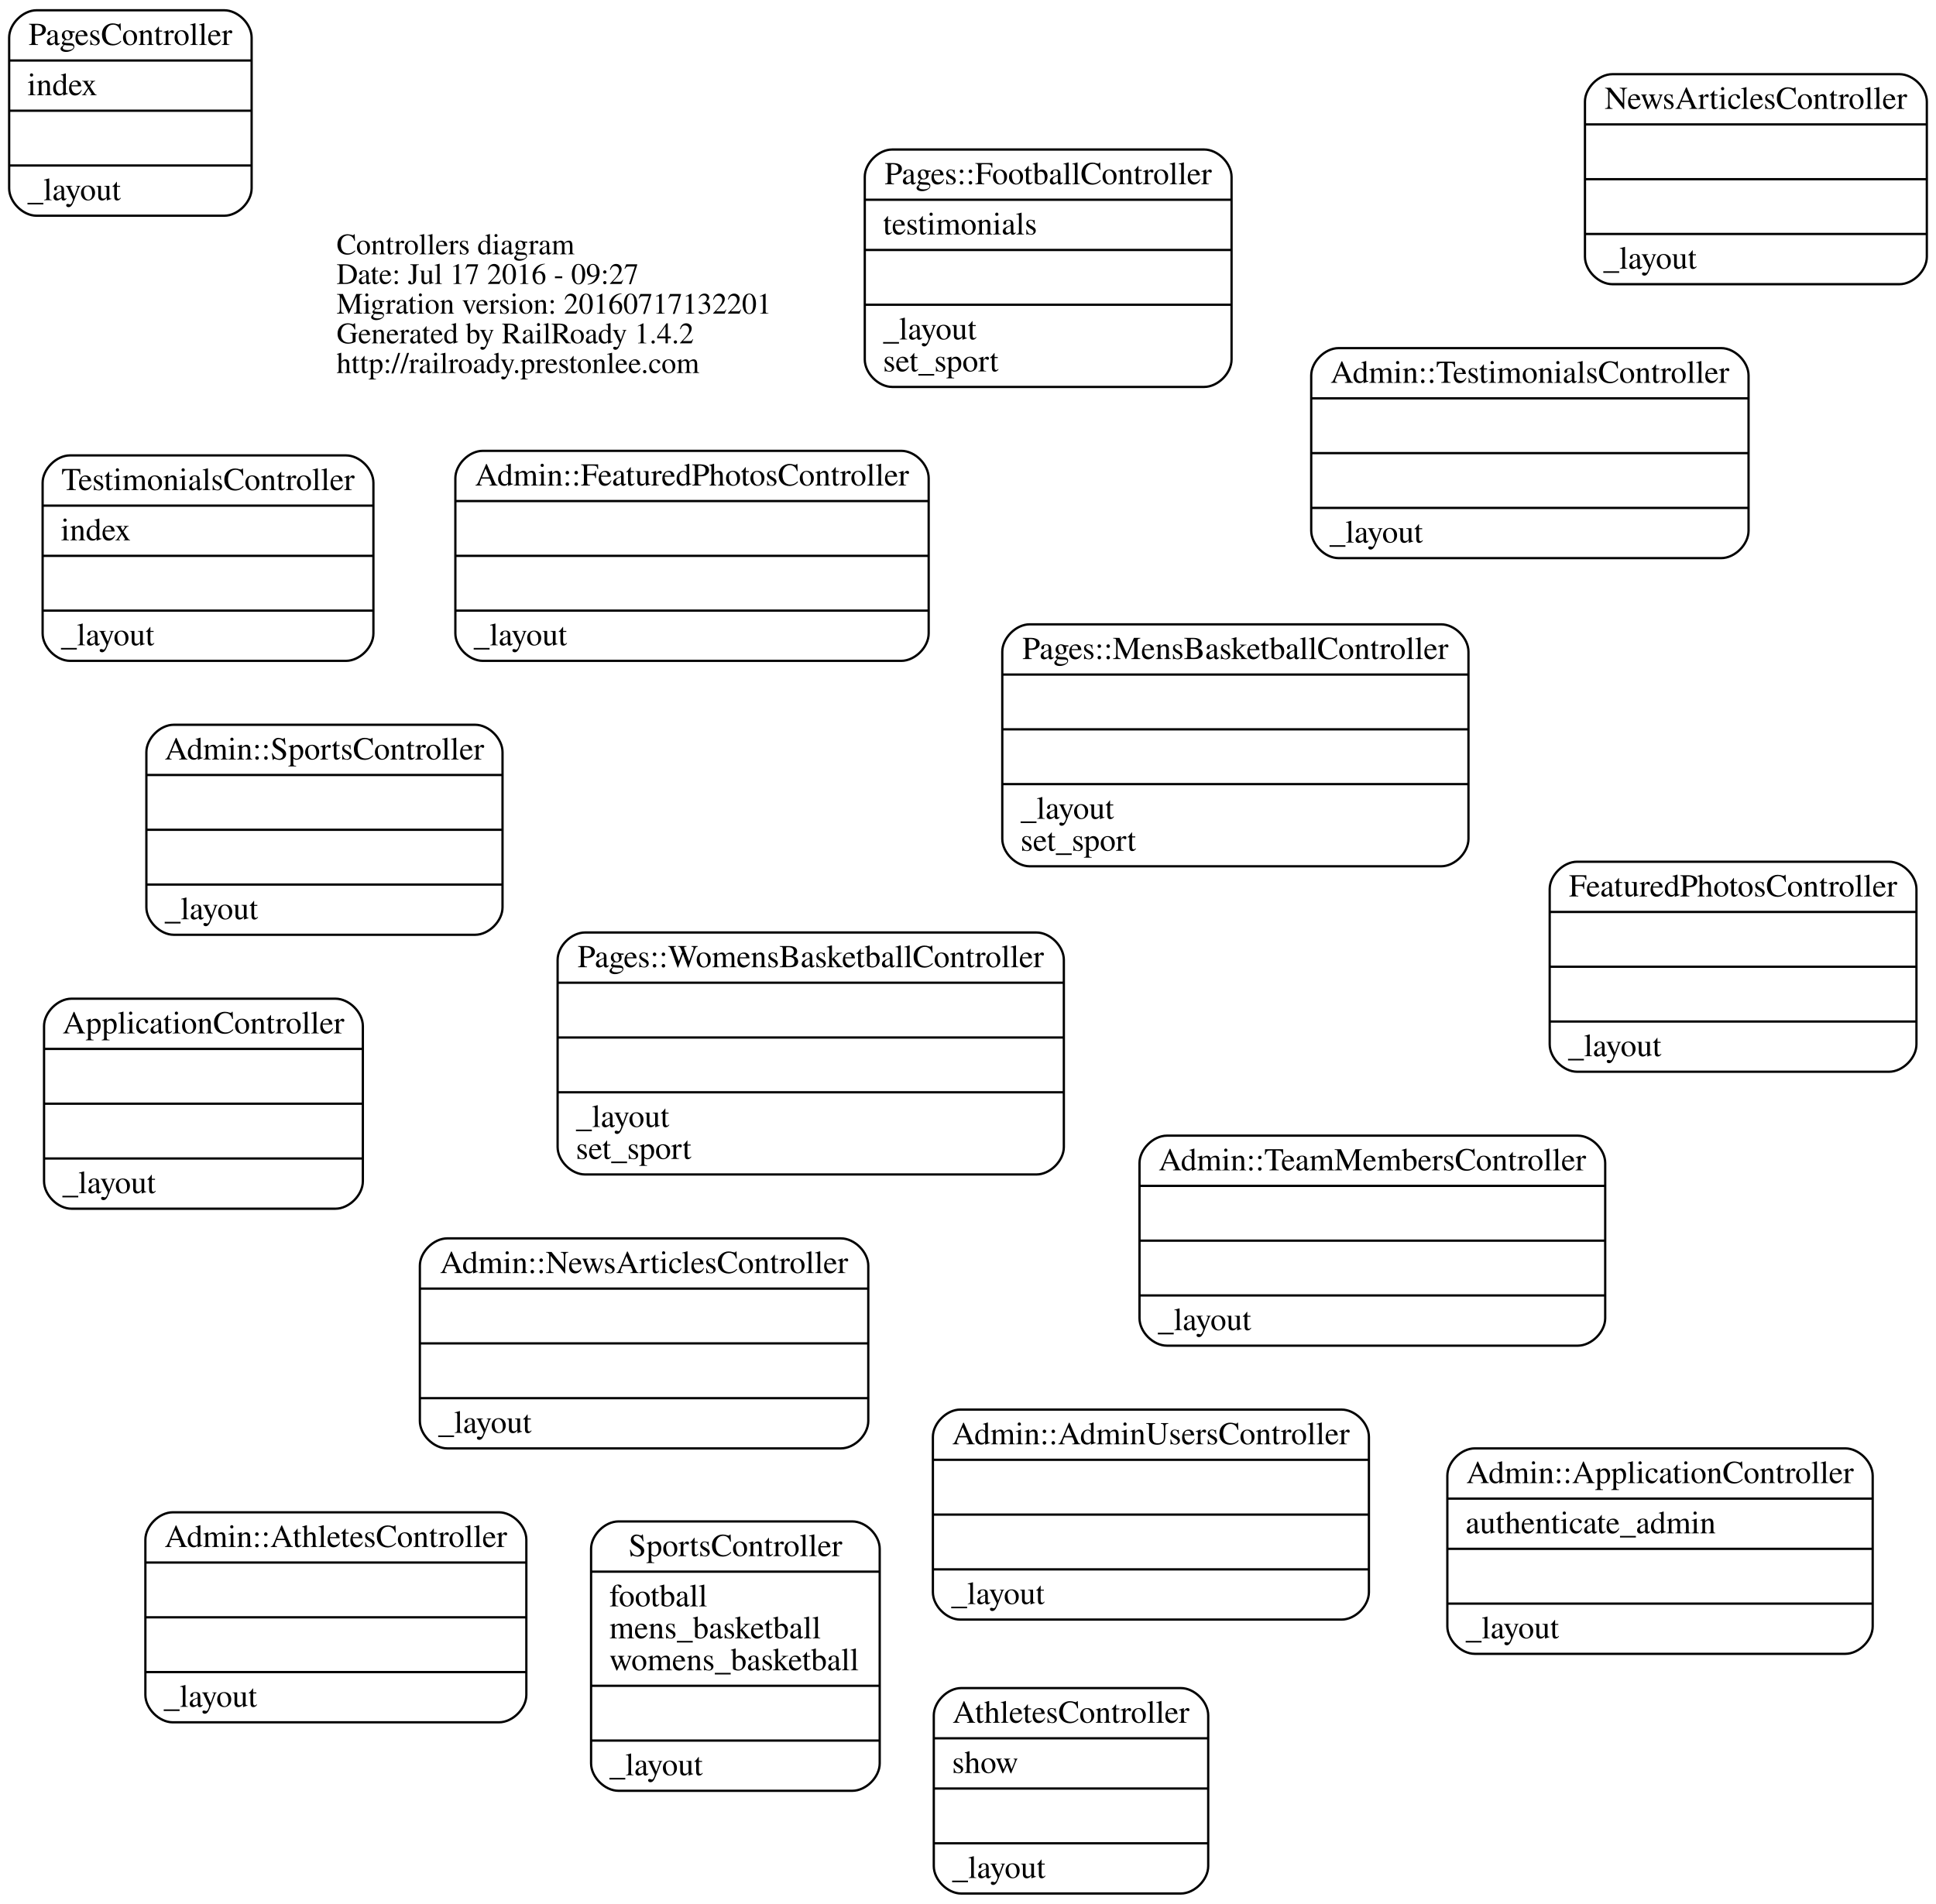
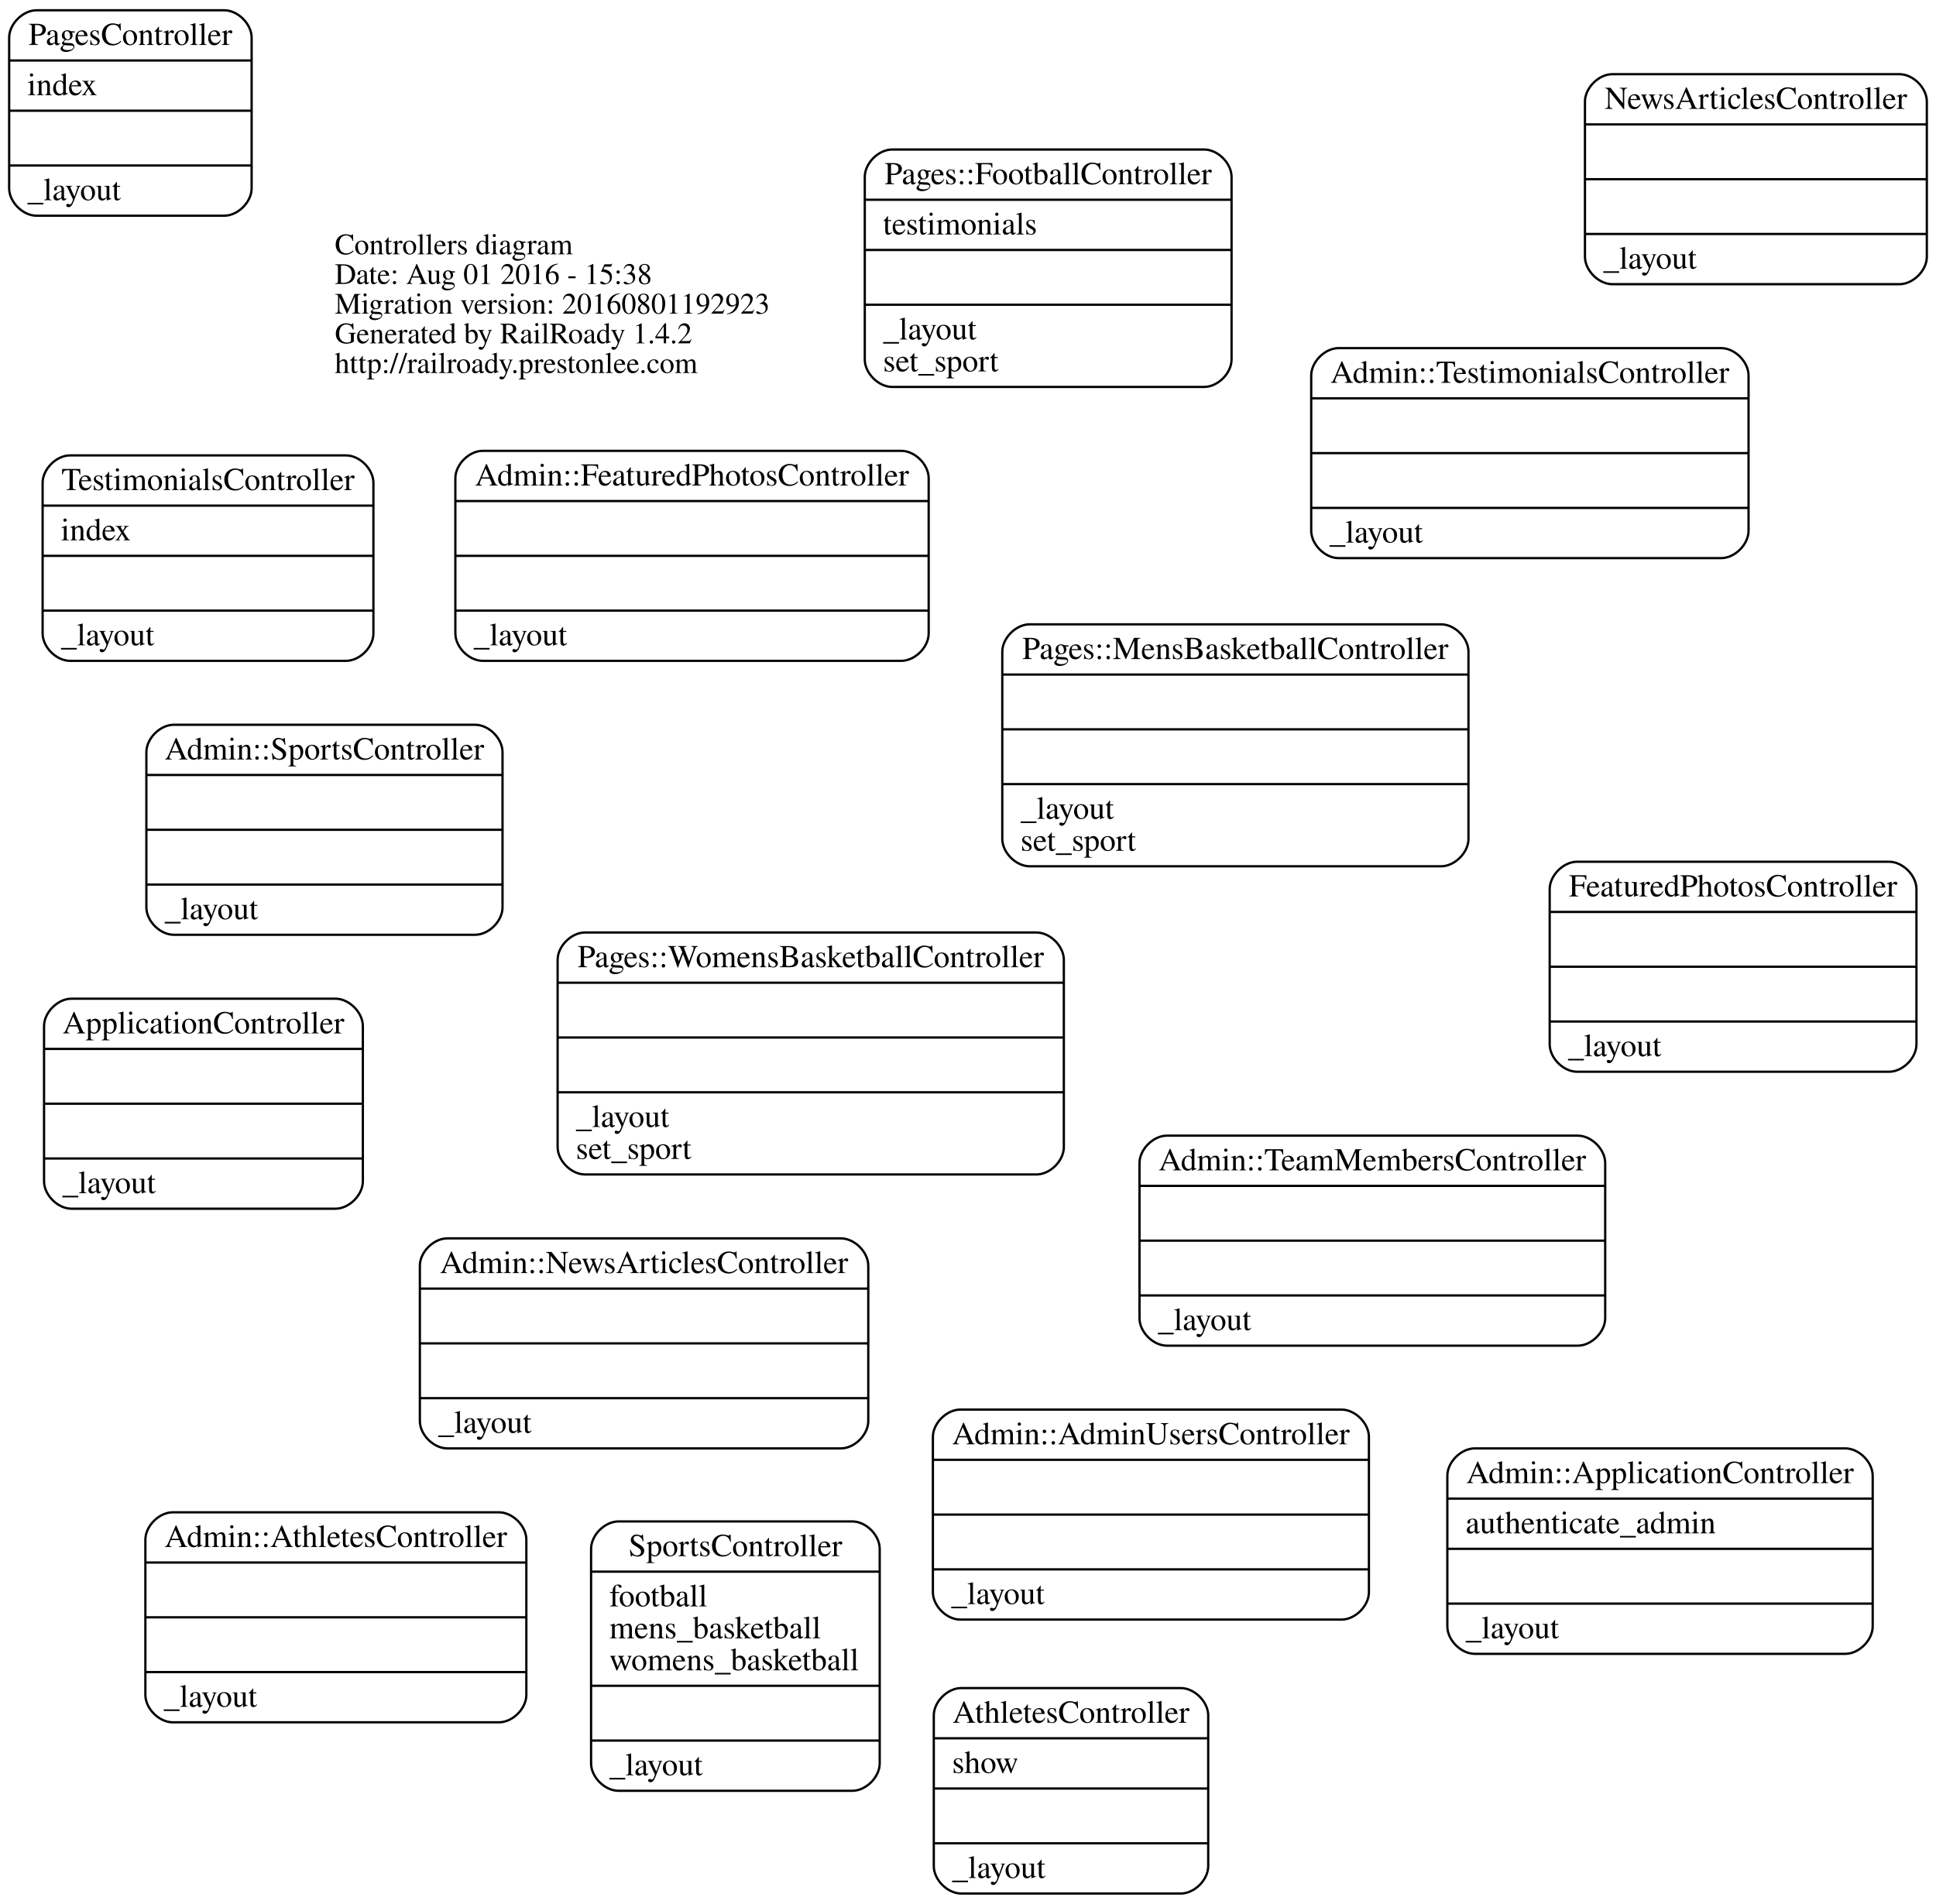
<svg xmlns="http://www.w3.org/2000/svg" width="848pt" height="834pt" viewBox="0.00 0.00 847.98 834.00">
  <g id="graph0" class="graph" transform="scale(1 1) rotate(0) translate(364.104 455.5)">
    <polygon fill="none" stroke="none" points="-364.104,378.5 -364.104,-455.5 483.873,-455.5 483.873,378.5 -364.104,378.5" />
    <g id="node1" class="node">
-       <text text-anchor="start" x="-216.688" y="-344.1" font-family="Times,serif" font-size="13.00">Controllers diagram</text>
-       <text text-anchor="start" x="-216.688" y="-331.1" font-family="Times,serif" font-size="13.00">Date: Jul 17 2016 - 09:27</text>
-       <text text-anchor="start" x="-216.688" y="-318.1" font-family="Times,serif" font-size="13.00">Migration version: 20160717132201</text>
-       <text text-anchor="start" x="-216.688" y="-305.1" font-family="Times,serif" font-size="13.00">Generated by RailRoady 1.4.2</text>
-       <text text-anchor="start" x="-216.688" y="-292.1" font-family="Times,serif" font-size="13.00">http://railroady.prestonlee.com</text>
+       <text text-anchor="start" x="-217.45" y="-344.1" font-family="Times,serif" font-size="13.00">Controllers diagram</text>
+       <text text-anchor="start" x="-217.45" y="-331.1" font-family="Times,serif" font-size="13.00">Date: Aug 01 2016 - 15:38</text>
+       <text text-anchor="start" x="-217.45" y="-318.1" font-family="Times,serif" font-size="13.00">Migration version: 20160801192923</text>
+       <text text-anchor="start" x="-217.45" y="-305.1" font-family="Times,serif" font-size="13.00">Generated by RailRoady 1.4.2</text>
+       <text text-anchor="start" x="-217.45" y="-292.1" font-family="Times,serif" font-size="13.00">http://railroady.prestonlee.com</text>
    </g>
    <g id="node2" class="node">
      <path fill="none" stroke="black" d="M56.507,254C56.507,254 223.493,254 223.493,254 229.493,254 235.493,248 235.493,242 235.493,242 235.493,174 235.493,174 235.493,168 229.493,162 223.493,162 223.493,162 56.507,162 56.507,162 50.507,162 44.507,168 44.507,174 44.507,174 44.507,242 44.507,242 44.507,248 50.507,254 56.507,254" />
      <text text-anchor="middle" x="140" y="177.2" font-family="Times,serif" font-size="14.00">Admin::AdminUsersController</text>
      <polyline fill="none" stroke="black" points="44.507,184 235.493,184 " />
      <polyline fill="none" stroke="black" points="44.507,208 235.493,208 " />
      <polyline fill="none" stroke="black" points="44.507,232 235.493,232 " />
      <text text-anchor="start" x="52.507" y="247.2" font-family="Times,serif" font-size="14.00">_layout</text>
    </g>
    <g id="node3" class="node">
      <path fill="none" stroke="black" d="M281.845,269C281.845,269 444.155,269 444.155,269 450.155,269 456.155,263 456.155,257 456.155,257 456.155,191 456.155,191 456.155,185 450.155,179 444.155,179 444.155,179 281.845,179 281.845,179 275.845,179 269.845,185 269.845,191 269.845,191 269.845,257 269.845,257 269.845,263 275.845,269 281.845,269" />
      <text text-anchor="middle" x="363" y="194.2" font-family="Times,serif" font-size="14.00">Admin::ApplicationController</text>
      <polyline fill="none" stroke="black" points="269.845,201 456.155,201 " />
      <text text-anchor="start" x="277.845" y="216.2" font-family="Times,serif" font-size="14.00">authenticate_admin</text>
      <polyline fill="none" stroke="black" points="269.845,223 456.155,223 " />
      <polyline fill="none" stroke="black" points="269.845,247 456.155,247 " />
      <text text-anchor="start" x="277.845" y="262.2" font-family="Times,serif" font-size="14.00">_layout</text>
    </g>
    <g id="node4" class="node">
      <path fill="none" stroke="black" d="M-288.435,299C-288.435,299 -145.565,299 -145.565,299 -139.565,299 -133.565,293 -133.565,287 -133.565,287 -133.565,219 -133.565,219 -133.565,213 -139.565,207 -145.565,207 -145.565,207 -288.435,207 -288.435,207 -294.435,207 -300.435,213 -300.435,219 -300.435,219 -300.435,287 -300.435,287 -300.435,293 -294.435,299 -288.435,299" />
      <text text-anchor="middle" x="-217" y="222.2" font-family="Times,serif" font-size="14.00">Admin::AthletesController</text>
      <polyline fill="none" stroke="black" points="-300.435,229 -133.565,229 " />
      <polyline fill="none" stroke="black" points="-300.435,253 -133.565,253 " />
      <polyline fill="none" stroke="black" points="-300.435,277 -133.565,277 " />
      <text text-anchor="start" x="-292.435" y="292.2" font-family="Times,serif" font-size="14.00">_layout</text>
    </g>
    <g id="node5" class="node">
      <path fill="none" stroke="black" d="M-152.659,-166C-152.659,-166 30.659,-166 30.659,-166 36.659,-166 42.659,-172 42.659,-178 42.659,-178 42.659,-246 42.659,-246 42.659,-252 36.659,-258 30.659,-258 30.659,-258 -152.659,-258 -152.659,-258 -158.659,-258 -164.659,-252 -164.659,-246 -164.659,-246 -164.659,-178 -164.659,-178 -164.659,-172 -158.659,-166 -152.659,-166" />
      <text text-anchor="middle" x="-61" y="-242.8" font-family="Times,serif" font-size="14.00">Admin::FeaturedPhotosController</text>
      <polyline fill="none" stroke="black" points="-164.659,-236 42.659,-236 " />
      <polyline fill="none" stroke="black" points="-164.659,-212 42.659,-212 " />
      <polyline fill="none" stroke="black" points="-164.659,-188 42.659,-188 " />
      <text text-anchor="start" x="-156.659" y="-172.8" font-family="Times,serif" font-size="14.00">_layout</text>
    </g>
    <g id="node6" class="node">
      <path fill="none" stroke="black" d="M-168.207,179C-168.207,179 4.207,179 4.207,179 10.207,179 16.207,173 16.207,167 16.207,167 16.207,99 16.207,99 16.207,93 10.207,87 4.207,87 4.207,87 -168.207,87 -168.207,87 -174.207,87 -180.207,93 -180.207,99 -180.207,99 -180.207,167 -180.207,167 -180.207,173 -174.207,179 -168.207,179" />
      <text text-anchor="middle" x="-82" y="102.2" font-family="Times,serif" font-size="14.00">Admin::NewsArticlesController</text>
      <polyline fill="none" stroke="black" points="-180.207,109 16.207,109 " />
      <polyline fill="none" stroke="black" points="-180.207,133 16.207,133 " />
      <polyline fill="none" stroke="black" points="-180.207,157 16.207,157 " />
      <text text-anchor="start" x="-172.207" y="172.2" font-family="Times,serif" font-size="14.00">_layout</text>
    </g>
    <g id="node7" class="node">
      <path fill="none" stroke="black" d="M-288,-46C-288,-46 -156,-46 -156,-46 -150,-46 -144,-52 -144,-58 -144,-58 -144,-126 -144,-126 -144,-132 -150,-138 -156,-138 -156,-138 -288,-138 -288,-138 -294,-138 -300,-132 -300,-126 -300,-126 -300,-58 -300,-58 -300,-52 -294,-46 -288,-46" />
      <text text-anchor="middle" x="-222" y="-122.8" font-family="Times,serif" font-size="14.00">Admin::SportsController</text>
      <polyline fill="none" stroke="black" points="-300,-116 -144,-116 " />
      <polyline fill="none" stroke="black" points="-300,-92 -144,-92 " />
      <polyline fill="none" stroke="black" points="-300,-68 -144,-68 " />
      <text text-anchor="start" x="-292" y="-52.8" font-family="Times,serif" font-size="14.00">_layout</text>
    </g>
    <g id="node8" class="node">
      <path fill="none" stroke="black" d="M147.009,134C147.009,134 326.991,134 326.991,134 332.991,134 338.991,128 338.991,122 338.991,122 338.991,54 338.991,54 338.991,48 332.991,42 326.991,42 326.991,42 147.009,42 147.009,42 141.009,42 135.009,48 135.009,54 135.009,54 135.009,122 135.009,122 135.009,128 141.009,134 147.009,134" />
      <text text-anchor="middle" x="237" y="57.2" font-family="Times,serif" font-size="14.00">Admin::TeamMembersController</text>
      <polyline fill="none" stroke="black" points="135.009,64 338.991,64 " />
      <polyline fill="none" stroke="black" points="135.009,88 338.991,88 " />
      <polyline fill="none" stroke="black" points="135.009,112 338.991,112 " />
      <text text-anchor="start" x="143.009" y="127.2" font-family="Times,serif" font-size="14.00">_layout</text>
    </g>
    <g id="node9" class="node">
      <path fill="none" stroke="black" d="M222.22,-211C222.22,-211 389.78,-211 389.78,-211 395.78,-211 401.78,-217 401.78,-223 401.78,-223 401.78,-291 401.78,-291 401.78,-297 395.78,-303 389.78,-303 389.78,-303 222.22,-303 222.22,-303 216.22,-303 210.22,-297 210.22,-291 210.22,-291 210.22,-223 210.22,-223 210.22,-217 216.22,-211 222.22,-211" />
      <text text-anchor="middle" x="306" y="-287.8" font-family="Times,serif" font-size="14.00">Admin::TestimonialsController</text>
      <polyline fill="none" stroke="black" points="210.22,-281 401.78,-281 " />
      <polyline fill="none" stroke="black" points="210.22,-257 401.78,-257 " />
      <polyline fill="none" stroke="black" points="210.22,-233 401.78,-233 " />
      <text text-anchor="start" x="218.22" y="-217.8" font-family="Times,serif" font-size="14.00">_layout</text>
    </g>
    <g id="node10" class="node">
      <path fill="none" stroke="black" d="M-332.821,74C-332.821,74 -217.179,74 -217.179,74 -211.179,74 -205.179,68 -205.179,62 -205.179,62 -205.179,-6 -205.179,-6 -205.179,-12 -211.179,-18 -217.179,-18 -217.179,-18 -332.821,-18 -332.821,-18 -338.821,-18 -344.821,-12 -344.821,-6 -344.821,-6 -344.821,62 -344.821,62 -344.821,68 -338.821,74 -332.821,74" />
      <text text-anchor="middle" x="-275" y="-2.8" font-family="Times,serif" font-size="14.00">ApplicationController</text>
      <polyline fill="none" stroke="black" points="-344.821,4 -205.179,4 " />
      <polyline fill="none" stroke="black" points="-344.821,28 -205.179,28 " />
      <polyline fill="none" stroke="black" points="-344.821,52 -205.179,52 " />
      <text text-anchor="start" x="-336.821" y="67.2" font-family="Times,serif" font-size="14.00">_layout</text>
    </g>
    <g id="node11" class="node">
      <path fill="none" stroke="black" d="M56.9,374C56.9,374 153.1,374 153.1,374 159.1,374 165.1,368 165.1,362 165.1,362 165.1,296 165.1,296 165.1,290 159.1,284 153.1,284 153.1,284 56.9,284 56.9,284 50.9,284 44.9,290 44.9,296 44.9,296 44.9,362 44.9,362 44.9,368 50.9,374 56.9,374" />
      <text text-anchor="middle" x="105" y="299.2" font-family="Times,serif" font-size="14.00">AthletesController</text>
      <polyline fill="none" stroke="black" points="44.9,306 165.1,306 " />
      <text text-anchor="start" x="52.9" y="321.2" font-family="Times,serif" font-size="14.00">show</text>
      <polyline fill="none" stroke="black" points="44.9,328 165.1,328 " />
      <polyline fill="none" stroke="black" points="44.9,352 165.1,352 " />
      <text text-anchor="start" x="52.9" y="367.2" font-family="Times,serif" font-size="14.00">_layout</text>
    </g>
    <g id="node12" class="node">
      <path fill="none" stroke="black" d="M326.676,14C326.676,14 463.324,14 463.324,14 469.324,14 475.324,8 475.324,2 475.324,2 475.324,-66 475.324,-66 475.324,-72 469.324,-78 463.324,-78 463.324,-78 326.676,-78 326.676,-78 320.676,-78 314.676,-72 314.676,-66 314.676,-66 314.676,2 314.676,2 314.676,8 320.676,14 326.676,14" />
      <text text-anchor="middle" x="395" y="-62.8" font-family="Times,serif" font-size="14.00">FeaturedPhotosController</text>
      <polyline fill="none" stroke="black" points="314.676,-56 475.324,-56 " />
      <polyline fill="none" stroke="black" points="314.676,-32 475.324,-32 " />
      <polyline fill="none" stroke="black" points="314.676,-8 475.324,-8 " />
      <text text-anchor="start" x="322.676" y="7.2" font-family="Times,serif" font-size="14.00">_layout</text>
    </g>
    <g id="node13" class="node">
      <path fill="none" stroke="black" d="M342.127,-331C342.127,-331 467.873,-331 467.873,-331 473.873,-331 479.873,-337 479.873,-343 479.873,-343 479.873,-411 479.873,-411 479.873,-417 473.873,-423 467.873,-423 467.873,-423 342.127,-423 342.127,-423 336.127,-423 330.127,-417 330.127,-411 330.127,-411 330.127,-343 330.127,-343 330.127,-337 336.127,-331 342.127,-331" />
      <text text-anchor="middle" x="405" y="-407.8" font-family="Times,serif" font-size="14.00">NewsArticlesController</text>
      <polyline fill="none" stroke="black" points="330.127,-401 479.873,-401 " />
      <polyline fill="none" stroke="black" points="330.127,-377 479.873,-377 " />
      <polyline fill="none" stroke="black" points="330.127,-353 479.873,-353 " />
      <text text-anchor="start" x="338.127" y="-337.8" font-family="Times,serif" font-size="14.00">_layout</text>
    </g>
    <g id="node14" class="node">
      <path fill="none" stroke="black" d="M26.672,-286C26.672,-286 163.328,-286 163.328,-286 169.328,-286 175.328,-292 175.328,-298 175.328,-298 175.328,-378 175.328,-378 175.328,-384 169.328,-390 163.328,-390 163.328,-390 26.672,-390 26.672,-390 20.672,-390 14.672,-384 14.672,-378 14.672,-378 14.672,-298 14.672,-298 14.672,-292 20.672,-286 26.672,-286" />
      <text text-anchor="middle" x="95" y="-374.8" font-family="Times,serif" font-size="14.00">Pages::FootballController</text>
      <polyline fill="none" stroke="black" points="14.672,-368 175.328,-368 " />
      <text text-anchor="start" x="22.672" y="-352.8" font-family="Times,serif" font-size="14.00">testimonials</text>
      <polyline fill="none" stroke="black" points="14.672,-346 175.328,-346 " />
      <polyline fill="none" stroke="black" points="14.672,-322 175.328,-322 " />
      <text text-anchor="start" x="22.672" y="-306.8" font-family="Times,serif" font-size="14.00">_layout</text>
      <text text-anchor="start" x="22.672" y="-292.8" font-family="Times,serif" font-size="14.00">set_sport</text>
    </g>
    <g id="node15" class="node">
      <path fill="none" stroke="black" d="M86.903,-76C86.903,-76 267.097,-76 267.097,-76 273.097,-76 279.097,-82 279.097,-88 279.097,-88 279.097,-170 279.097,-170 279.097,-176 273.097,-182 267.097,-182 267.097,-182 86.903,-182 86.903,-182 80.903,-182 74.903,-176 74.903,-170 74.903,-170 74.903,-88 74.903,-88 74.903,-82 80.903,-76 86.903,-76" />
      <text text-anchor="middle" x="177" y="-166.8" font-family="Times,serif" font-size="14.00">Pages::MensBasketballController</text>
      <polyline fill="none" stroke="black" points="74.903,-160 279.097,-160 " />
      <polyline fill="none" stroke="black" points="74.903,-136 279.097,-136 " />
      <polyline fill="none" stroke="black" points="74.903,-112 279.097,-112 " />
      <text text-anchor="start" x="82.903" y="-96.8" font-family="Times,serif" font-size="14.00">_layout</text>
      <text text-anchor="start" x="82.903" y="-82.8" font-family="Times,serif" font-size="14.00">set_sport</text>
    </g>
    <g id="node16" class="node">
      <path fill="none" stroke="black" d="M-107.867,59C-107.867,59 89.867,59 89.867,59 95.867,59 101.867,53 101.867,47 101.867,47 101.867,-35 101.867,-35 101.867,-41 95.867,-47 89.867,-47 89.867,-47 -107.867,-47 -107.867,-47 -113.867,-47 -119.867,-41 -119.867,-35 -119.867,-35 -119.867,47 -119.867,47 -119.867,53 -113.867,59 -107.867,59" />
      <text text-anchor="middle" x="-9" y="-31.8" font-family="Times,serif" font-size="14.00">Pages::WomensBasketballController</text>
      <polyline fill="none" stroke="black" points="-119.867,-25 101.867,-25 " />
      <polyline fill="none" stroke="black" points="-119.867,-1 101.867,-1 " />
      <polyline fill="none" stroke="black" points="-119.867,23 101.867,23 " />
      <text text-anchor="start" x="-111.867" y="38.2" font-family="Times,serif" font-size="14.00">_layout</text>
      <text text-anchor="start" x="-111.867" y="52.2" font-family="Times,serif" font-size="14.00">set_sport</text>
    </g>
    <g id="node17" class="node">
      <path fill="none" stroke="black" d="M-348.104,-361C-348.104,-361 -265.896,-361 -265.896,-361 -259.896,-361 -253.896,-367 -253.896,-373 -253.896,-373 -253.896,-439 -253.896,-439 -253.896,-445 -259.896,-451 -265.896,-451 -265.896,-451 -348.104,-451 -348.104,-451 -354.104,-451 -360.104,-445 -360.104,-439 -360.104,-439 -360.104,-373 -360.104,-373 -360.104,-367 -354.104,-361 -348.104,-361" />
      <text text-anchor="middle" x="-307" y="-435.8" font-family="Times,serif" font-size="14.00">PagesController</text>
      <polyline fill="none" stroke="black" points="-360.104,-429 -253.896,-429 " />
      <text text-anchor="start" x="-352.104" y="-413.8" font-family="Times,serif" font-size="14.00">index</text>
      <polyline fill="none" stroke="black" points="-360.104,-407 -253.896,-407 " />
      <polyline fill="none" stroke="black" points="-360.104,-383 -253.896,-383 " />
      <text text-anchor="start" x="-352.104" y="-367.8" font-family="Times,serif" font-size="14.00">_layout</text>
    </g>
    <g id="node18" class="node">
      <path fill="none" stroke="black" d="M-93.21,329C-93.21,329 9.21,329 9.21,329 15.21,329 21.21,323 21.21,317 21.21,317 21.21,223 21.21,223 21.21,217 15.21,211 9.21,211 9.21,211 -93.21,211 -93.21,211 -99.21,211 -105.21,217 -105.21,223 -105.21,223 -105.21,317 -105.21,317 -105.21,323 -99.21,329 -93.21,329" />
      <text text-anchor="middle" x="-42" y="226.2" font-family="Times,serif" font-size="14.00">SportsController</text>
      <polyline fill="none" stroke="black" points="-105.21,233 21.21,233 " />
      <text text-anchor="start" x="-97.21" y="248.2" font-family="Times,serif" font-size="14.00">football</text>
      <text text-anchor="start" x="-97.21" y="262.2" font-family="Times,serif" font-size="14.00">mens_basketball</text>
      <text text-anchor="start" x="-97.21" y="276.2" font-family="Times,serif" font-size="14.00">womens_basketball</text>
      <polyline fill="none" stroke="black" points="-105.21,283 21.21,283 " />
      <polyline fill="none" stroke="black" points="-105.21,307 21.21,307 " />
      <text text-anchor="start" x="-97.21" y="322.2" font-family="Times,serif" font-size="14.00">_layout</text>
    </g>
    <g id="node19" class="node">
      <path fill="none" stroke="black" d="M-333.446,-166C-333.446,-166 -212.554,-166 -212.554,-166 -206.554,-166 -200.554,-172 -200.554,-178 -200.554,-178 -200.554,-244 -200.554,-244 -200.554,-250 -206.554,-256 -212.554,-256 -212.554,-256 -333.446,-256 -333.446,-256 -339.446,-256 -345.446,-250 -345.446,-244 -345.446,-244 -345.446,-178 -345.446,-178 -345.446,-172 -339.446,-166 -333.446,-166" />
      <text text-anchor="middle" x="-273" y="-240.8" font-family="Times,serif" font-size="14.00">TestimonialsController</text>
      <polyline fill="none" stroke="black" points="-345.446,-234 -200.554,-234 " />
      <text text-anchor="start" x="-337.446" y="-218.8" font-family="Times,serif" font-size="14.00">index</text>
      <polyline fill="none" stroke="black" points="-345.446,-212 -200.554,-212 " />
      <polyline fill="none" stroke="black" points="-345.446,-188 -200.554,-188 " />
      <text text-anchor="start" x="-337.446" y="-172.8" font-family="Times,serif" font-size="14.00">_layout</text>
    </g>
  </g>
</svg>
